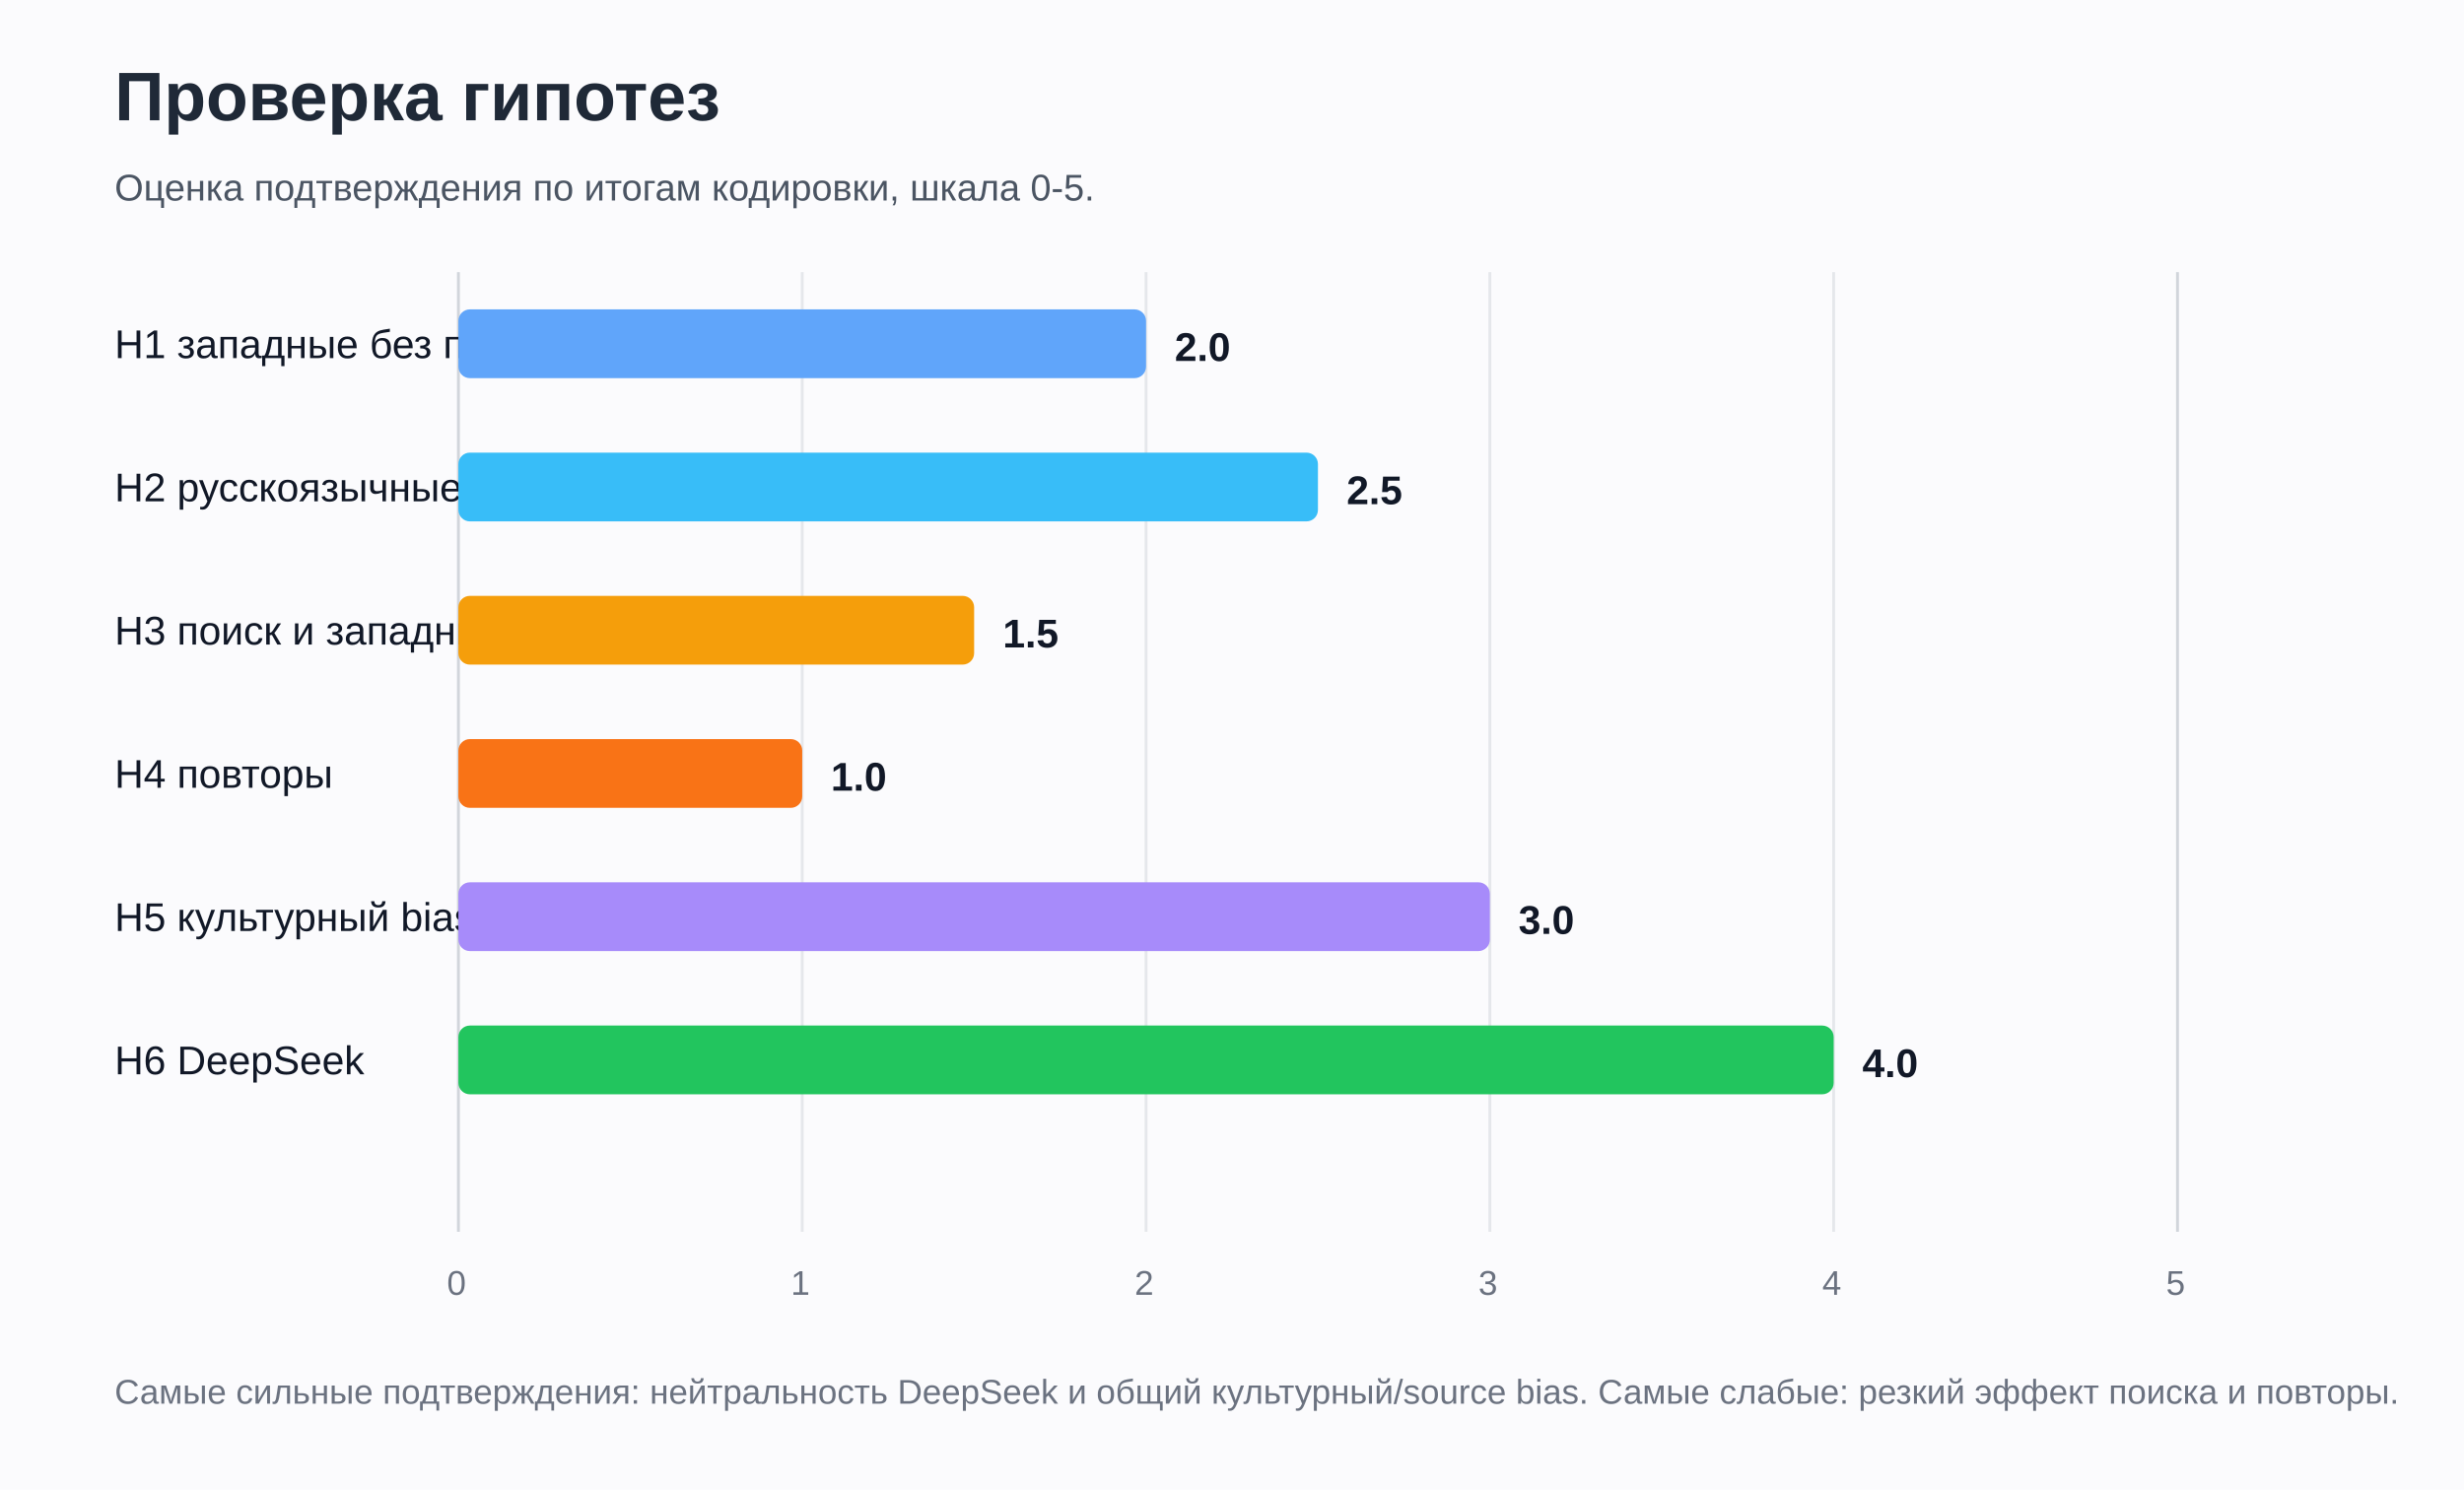
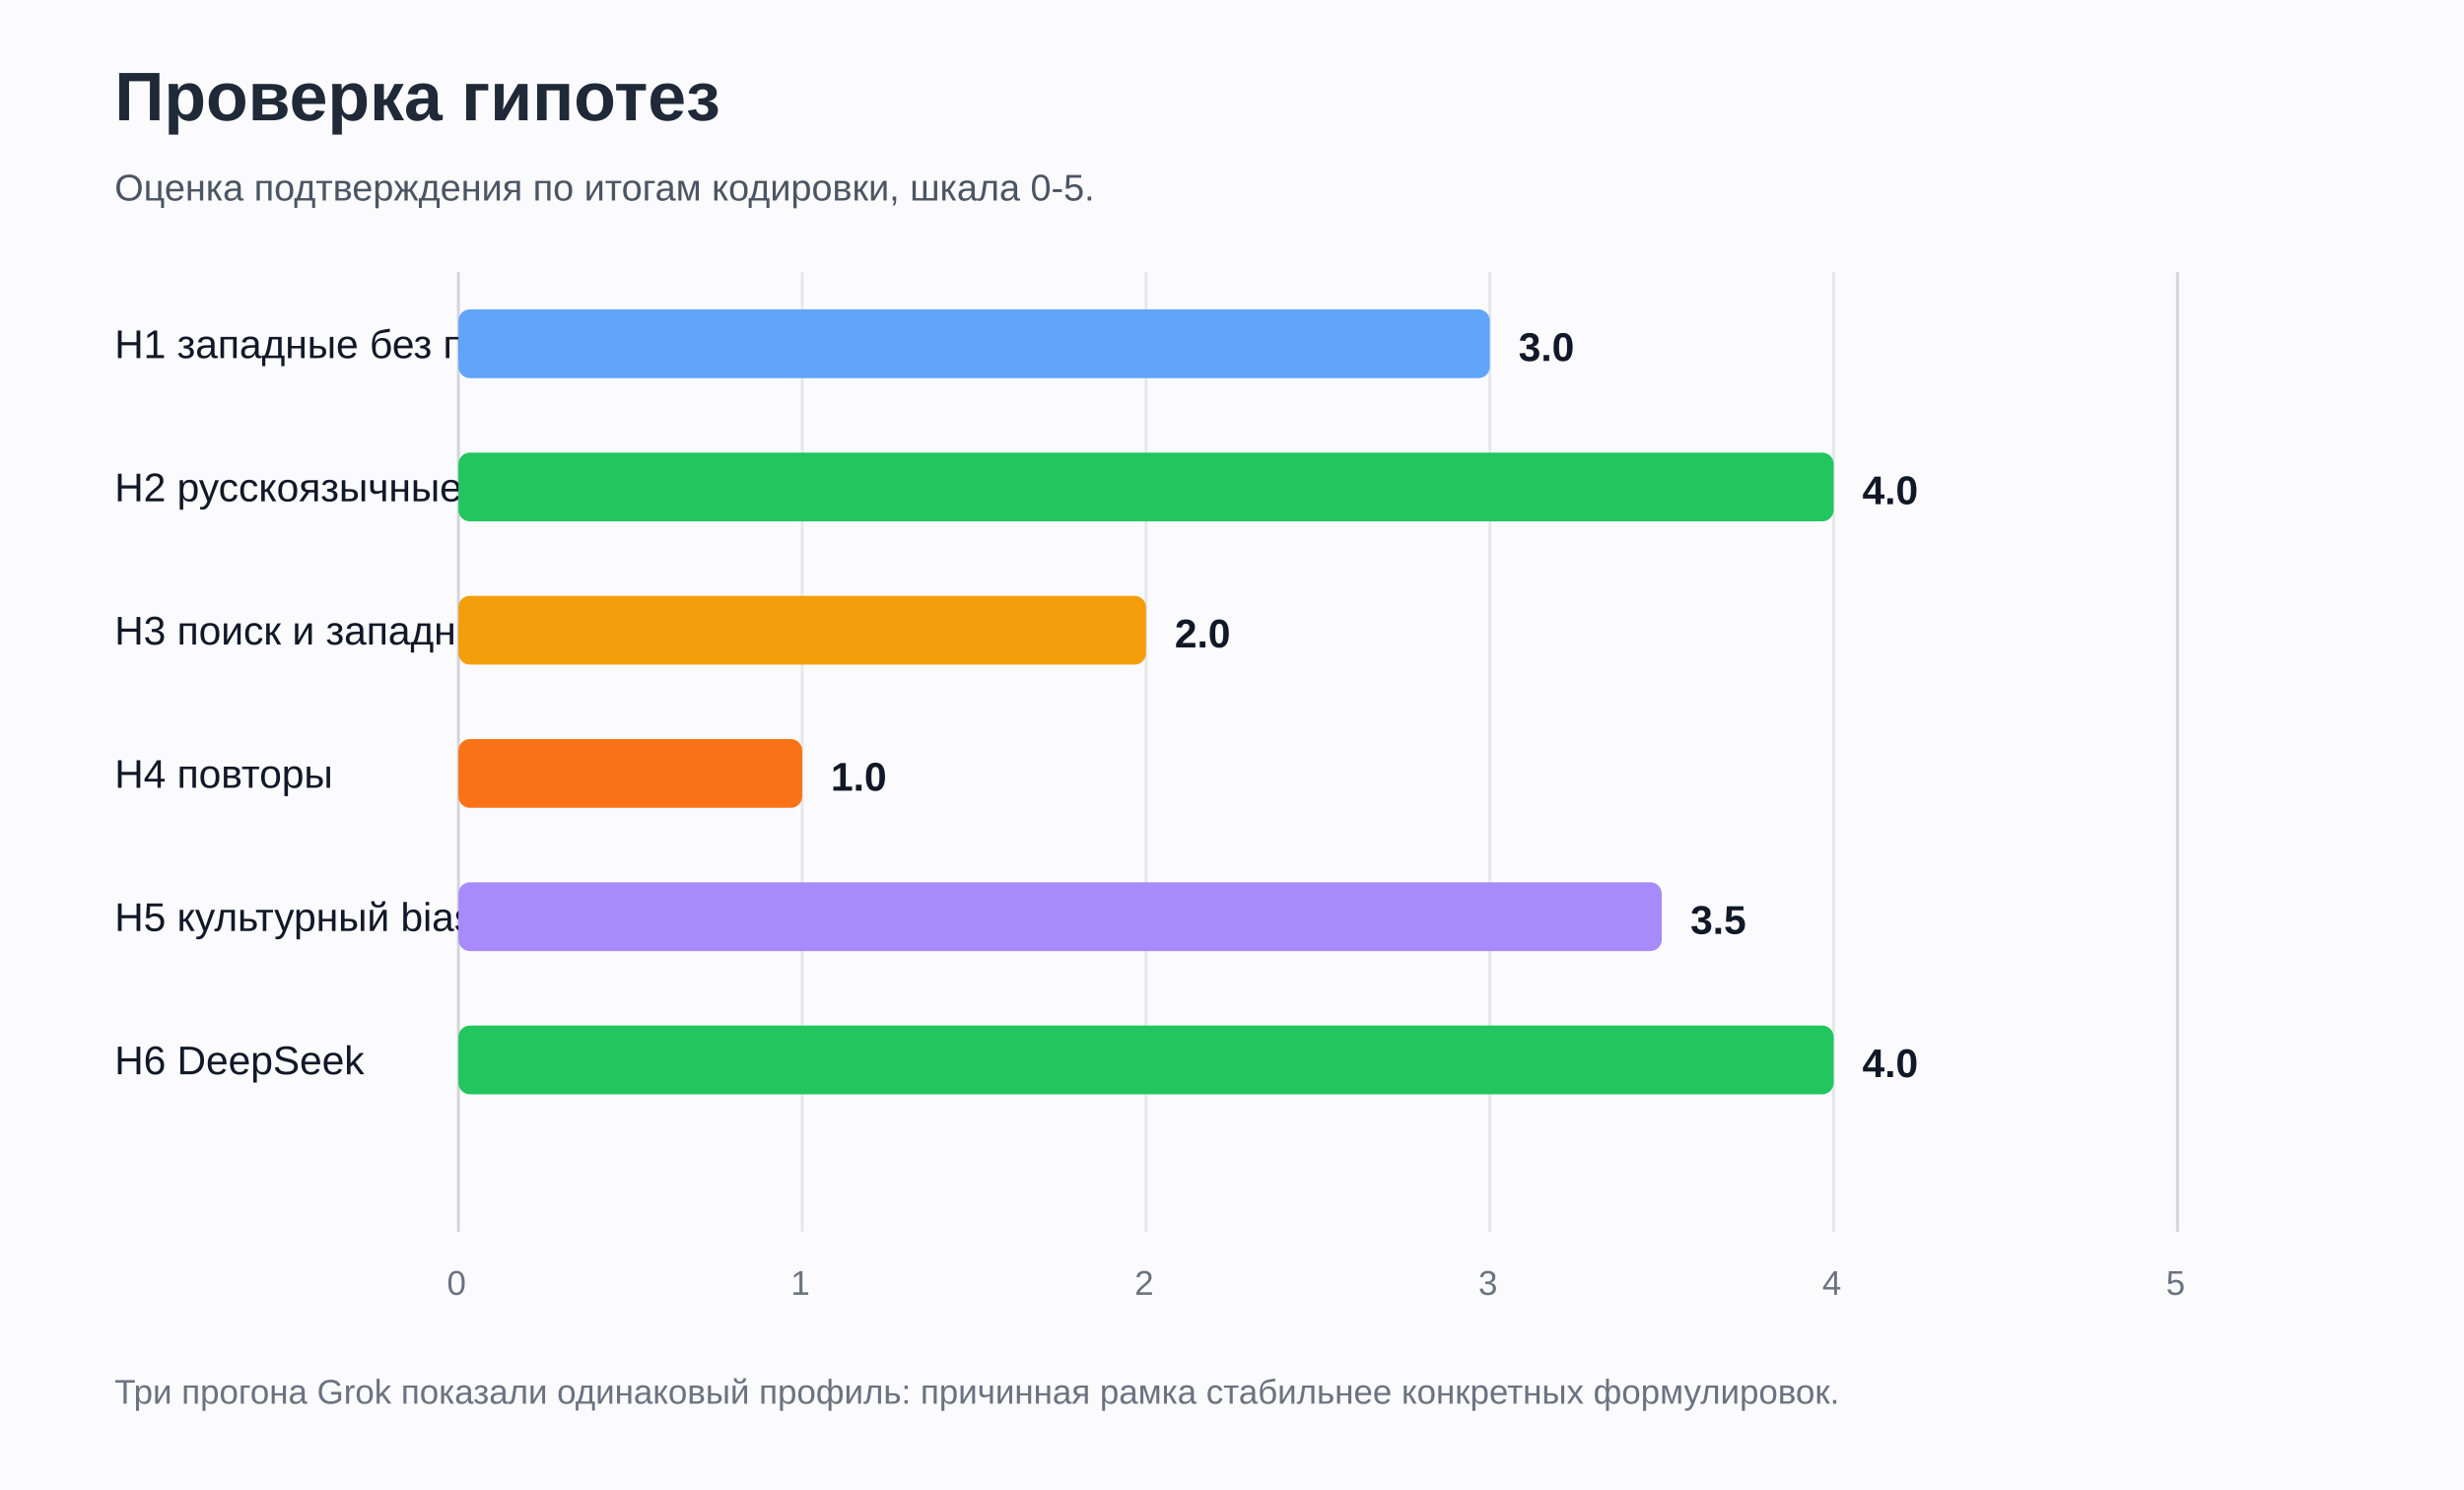
<svg xmlns="http://www.w3.org/2000/svg" width="860" height="520" viewBox="0 0 860 520" role="img" aria-label="Hypotheses confirmation chart">
  <rect width="860" height="520" fill="#fbfbfd" />
  <text x="40" y="42" font-family="Arial, sans-serif" font-size="24" font-weight="700" fill="#1f2937">Проверка гипотез</text>
  <text x="40" y="70" font-family="Arial, sans-serif" font-size="13" fill="#4b5563">Оценка подтверждения по итогам кодировки, шкала 0-5.</text>
  <g font-family="Arial, sans-serif" font-size="12" fill="#6b7280">
    <line x1="160" y1="95" x2="160" y2="430" stroke="#d1d5db" />
    <line x1="280" y1="95" x2="280" y2="430" stroke="#e5e7eb" />
    <line x1="400" y1="95" x2="400" y2="430" stroke="#e5e7eb" />
    <line x1="520" y1="95" x2="520" y2="430" stroke="#e5e7eb" />
    <line x1="640" y1="95" x2="640" y2="430" stroke="#e5e7eb" />
    <line x1="760" y1="95" x2="760" y2="430" stroke="#d1d5db" />
    <text x="156" y="452">0</text>
    <text x="276" y="452">1</text>
    <text x="396" y="452">2</text>
    <text x="516" y="452">3</text>
    <text x="636" y="452">4</text>
    <text x="756" y="452">5</text>
  </g>
  <g font-family="Arial, sans-serif" font-size="14" fill="#111827">
    <text x="40" y="125">H1 западные без поиска</text>
-     <rect x="160" y="108" width="240" height="24" rx="4" fill="#60a5fa" />
-     <text x="410" y="126" font-weight="700">2.0</text>
+     <rect x="160" y="108" width="360" height="24" rx="4" fill="#60a5fa" />
+     <text x="530" y="126" font-weight="700">3.0</text>
    <text x="40" y="175">H2 русскоязычные</text>
-     <rect x="160" y="158" width="300" height="24" rx="4" fill="#38bdf8" />
-     <text x="470" y="176" font-weight="700">2.5</text>
+     <rect x="160" y="158" width="480" height="24" rx="4" fill="#22c55e" />
+     <text x="650" y="176" font-weight="700">4.0</text>
    <text x="40" y="225">H3 поиск и западный нарратив</text>
-     <rect x="160" y="208" width="180" height="24" rx="4" fill="#f59e0b" />
-     <text x="350" y="226" font-weight="700">1.5</text>
+     <rect x="160" y="208" width="240" height="24" rx="4" fill="#f59e0b" />
+     <text x="410" y="226" font-weight="700">2.0</text>
    <text x="40" y="275">H4 повторы</text>
    <rect x="160" y="258" width="120" height="24" rx="4" fill="#f97316" />
    <text x="290" y="276" font-weight="700">1.0</text>
    <text x="40" y="325">H5 культурный bias</text>
-     <rect x="160" y="308" width="360" height="24" rx="4" fill="#a78bfa" />
-     <text x="530" y="326" font-weight="700">3.0</text>
+     <rect x="160" y="308" width="420" height="24" rx="4" fill="#a78bfa" />
+     <text x="590" y="326" font-weight="700">3.5</text>
    <text x="40" y="375">H6 DeepSeek</text>
    <rect x="160" y="358" width="480" height="24" rx="4" fill="#22c55e" />
    <text x="650" y="376" font-weight="700">4.0</text>
  </g>
-   <text x="40" y="490" font-family="Arial, sans-serif" font-size="12" fill="#6b7280">Самые сильные подтверждения: нейтральность DeepSeek и общий культурный/source bias. Самые слабые: резкий эффект поиска и повторы.</text>
+   <text x="40" y="490" font-family="Arial, sans-serif" font-size="12" fill="#6b7280">Три прогона Grok показали одинаковый профиль: причинная рамка стабильнее конкретных формулировок.</text>
</svg>
